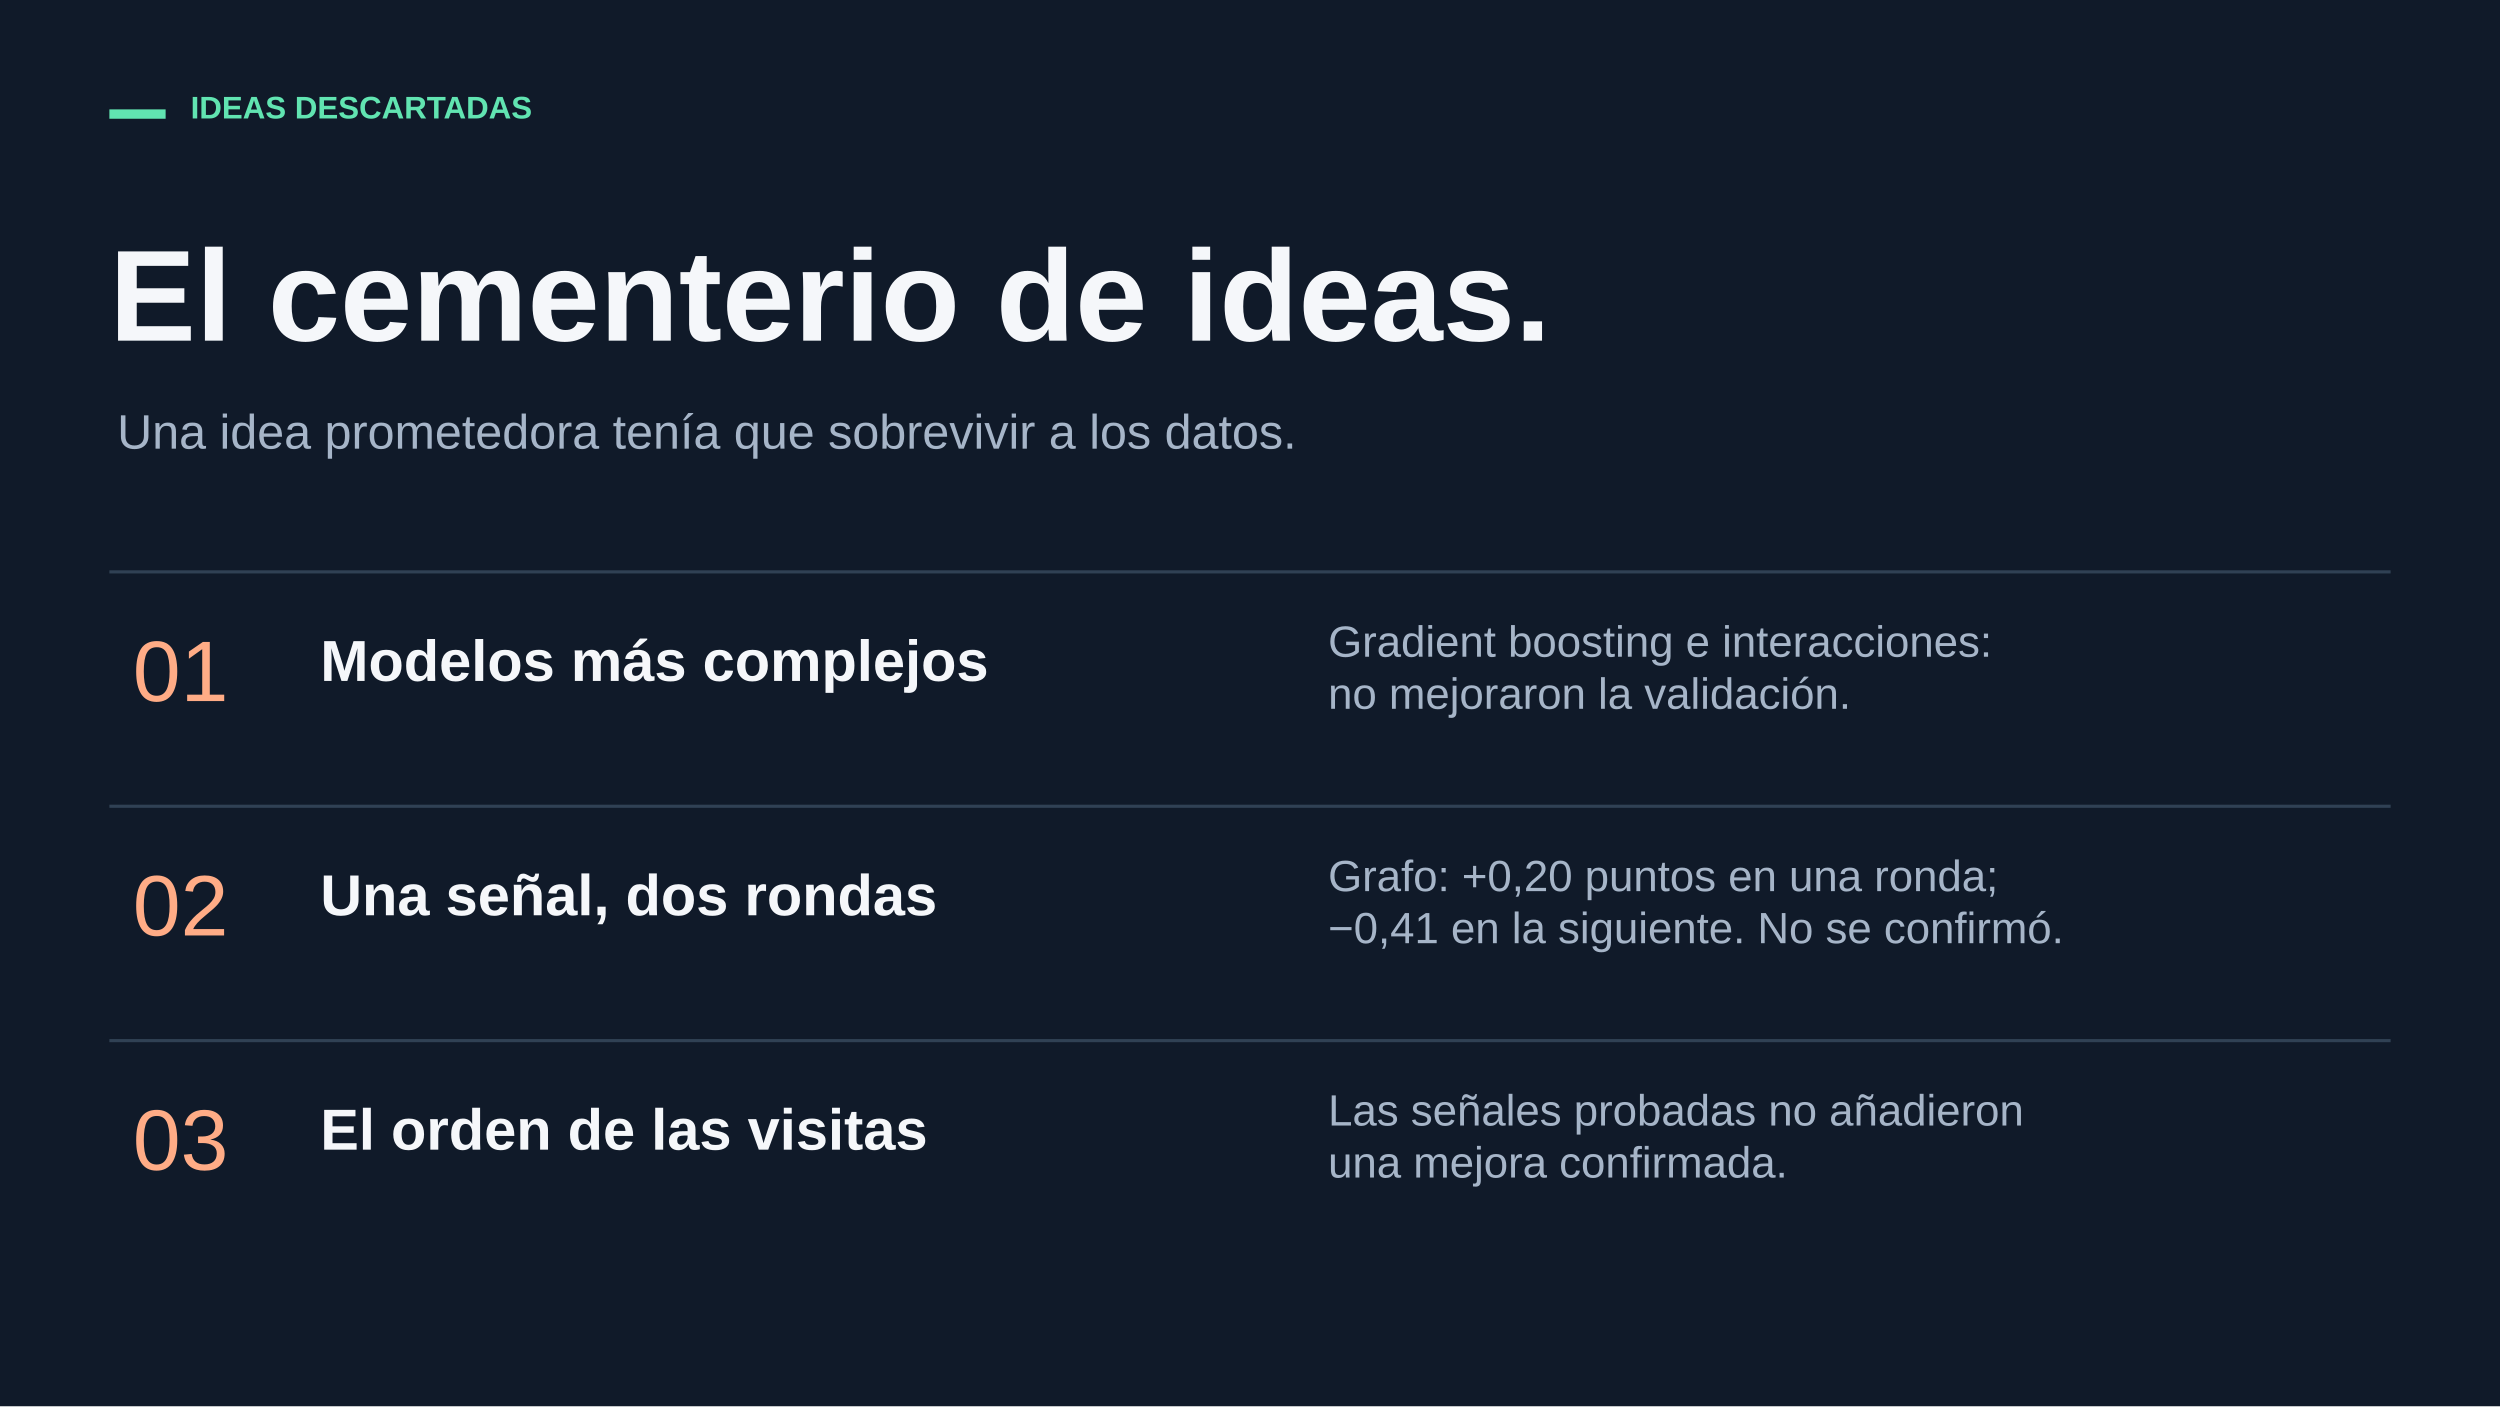
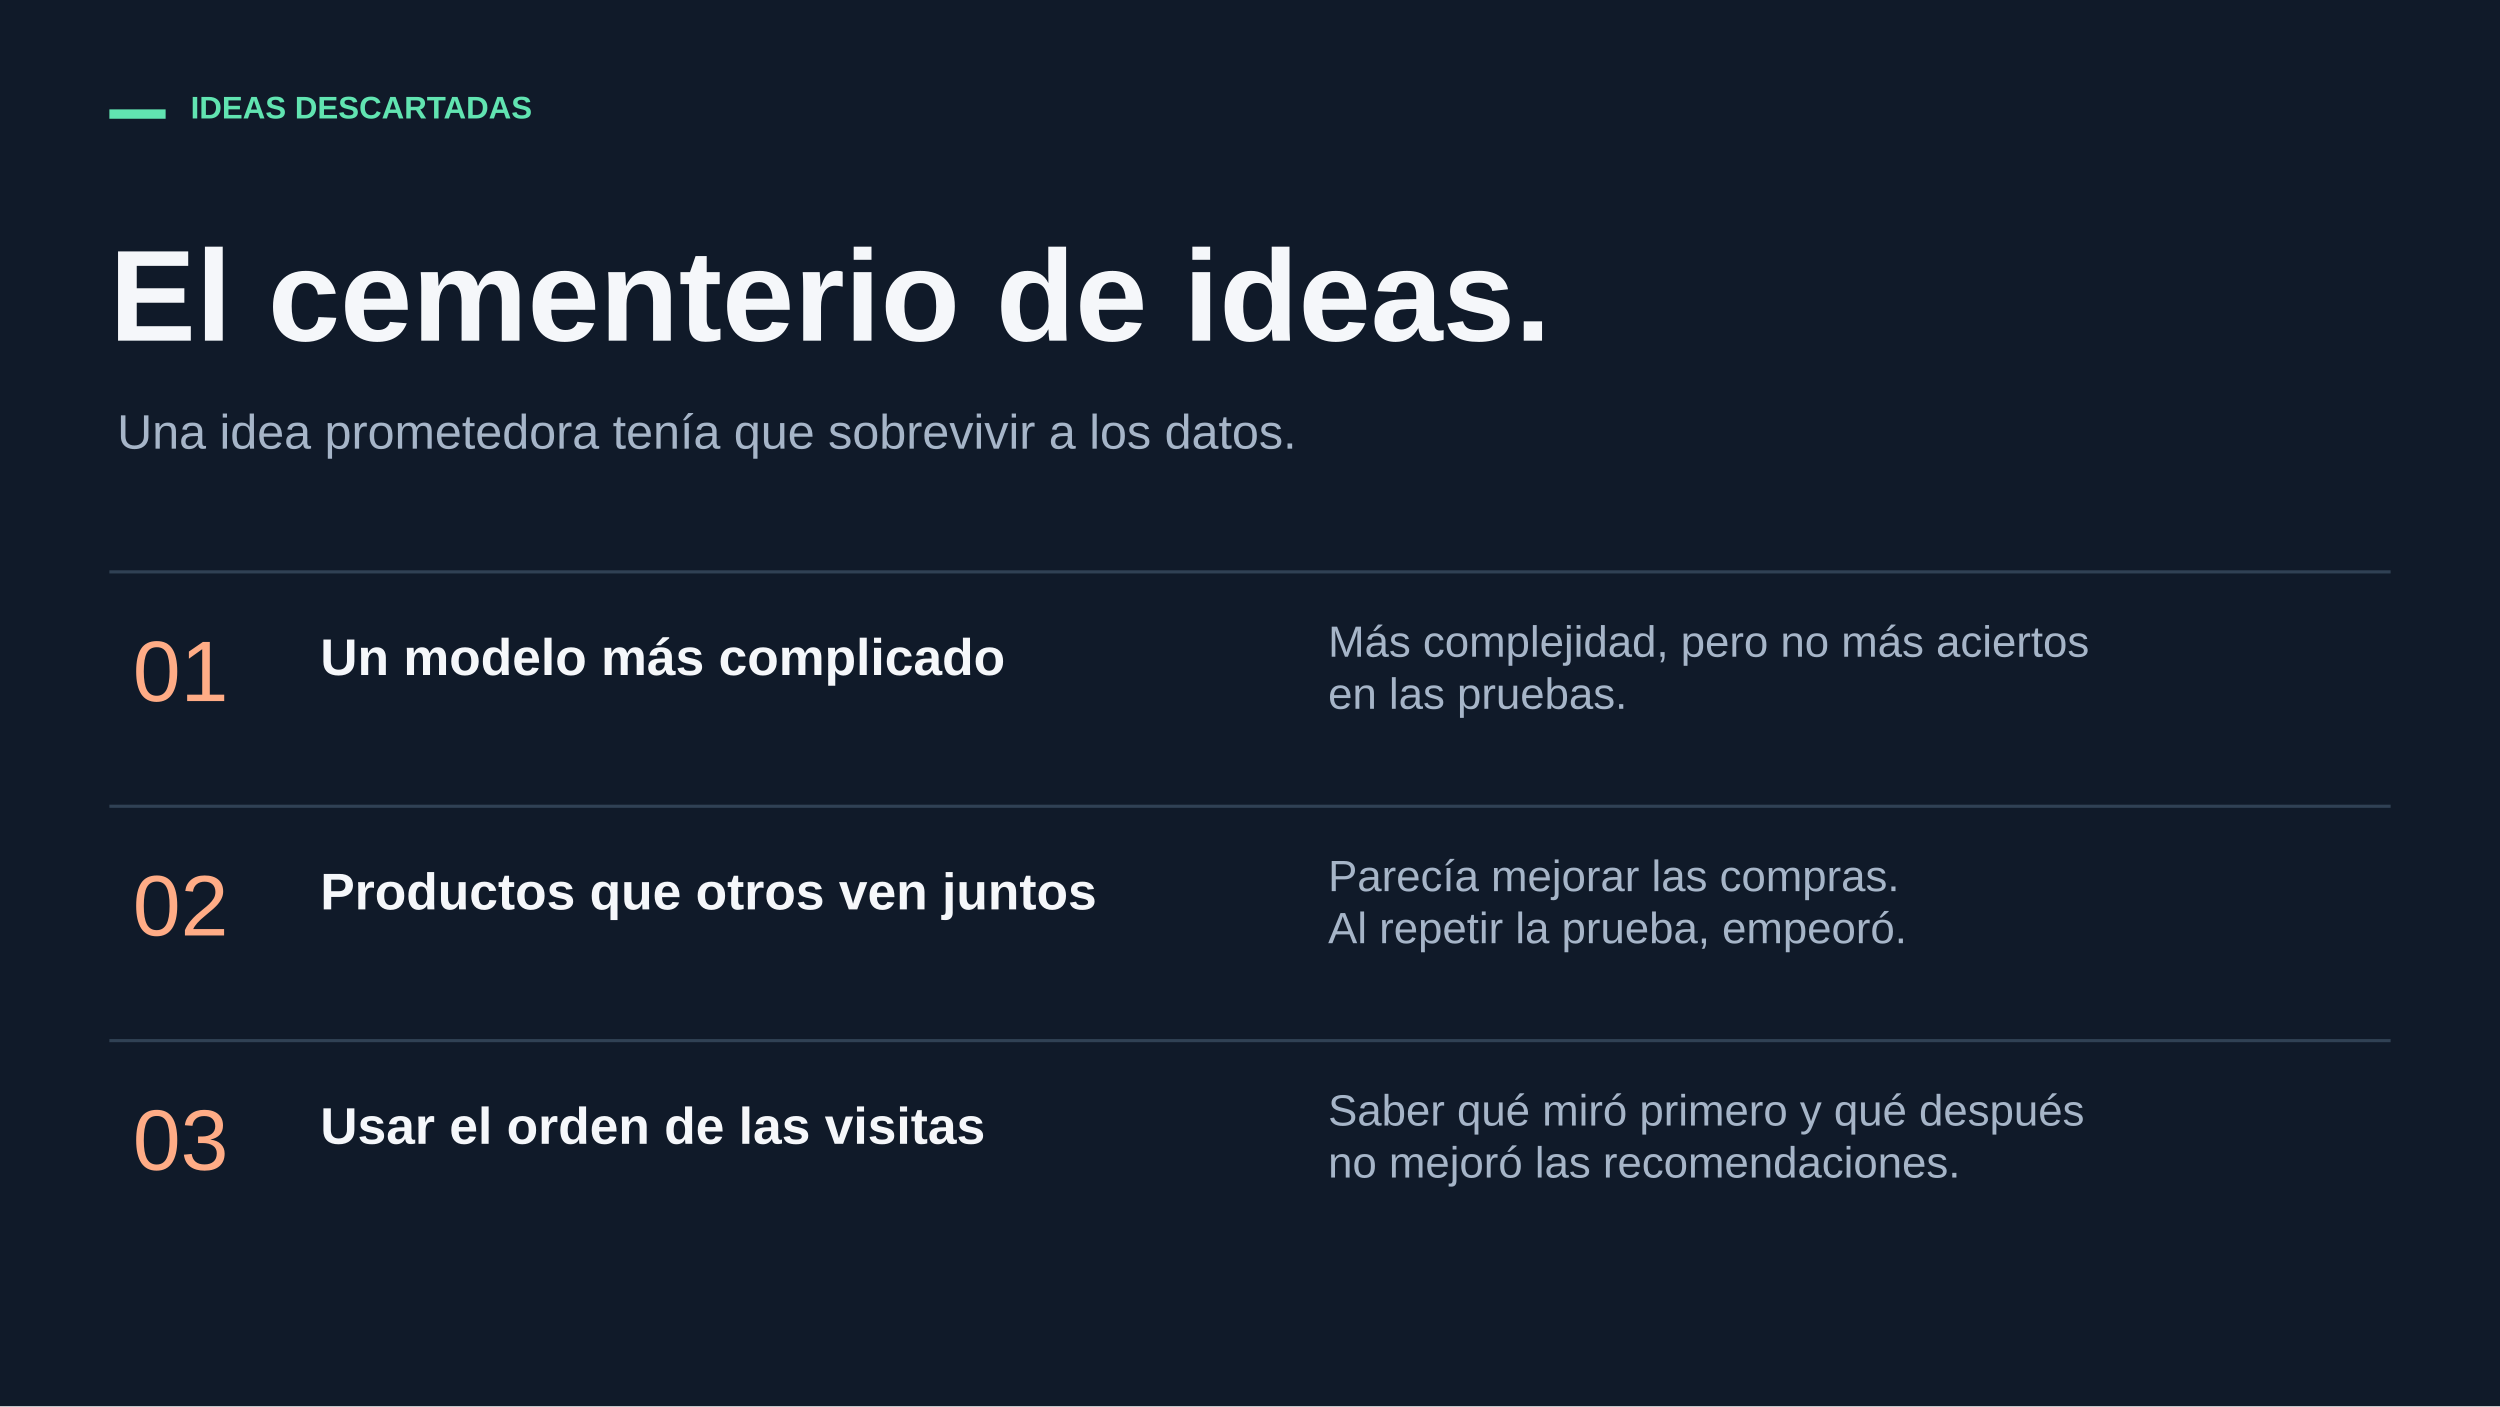
<svg xmlns="http://www.w3.org/2000/svg" viewBox="0 0 1600 900" role="img" aria-label="El cementerio de ideas.">
  <rect x="0" y="0" width="1600" height="900" rx="0" fill="#101A29" />
  <rect x="70" y="70" width="36" height="6" rx="0" fill="#61E4B1" />
  <text fill="#61E4B1" font-family="Arial, sans-serif" font-size="20" font-weight="700">
    <tspan x="122" y="75.8">IDEAS DESCARTADAS</tspan>
  </text>
  <text fill="#F5F7FA" font-family="Arial, sans-serif" font-size="83" font-weight="700">
    <tspan x="70" y="218.02">El cementerio de ideas.</tspan>
  </text>
  <text fill="#A6B5C8" font-family="Arial, sans-serif" font-size="31" font-weight="400">
    <tspan x="75" y="287.14">Una idea prometedora tenía que sobrevivir a los datos.</tspan>
  </text>
  <rect x="70" y="365" width="1460" height="2" rx="0" fill="#304154" />
  <text fill="#FFAC86" font-family="Arial, sans-serif" font-size="55" font-weight="400">
    <tspan x="85" y="448.7">01</tspan>
  </text>
-   <text fill="#F5F7FA" font-family="Arial, sans-serif" font-size="37" font-weight="700">
-     <tspan x="205" y="435.78">Modelos más complejos</tspan>
+   <text fill="#F5F7FA" font-family="Arial, sans-serif" font-size="33" font-weight="700">
+     <tspan x="205" y="432.02">Un modelo más complicado</tspan>
  </text>
  <text fill="#A6B5C8" font-family="Arial, sans-serif" font-size="28" font-weight="400">
-     <tspan x="850" y="420.32">Gradient boosting e interacciones:</tspan>
-     <tspan x="850" y="453.64">no mejoraron la validación.</tspan>
+     <tspan x="850" y="420.32">Más complejidad, pero no más aciertos</tspan>
+     <tspan x="850" y="453.64">en las pruebas.</tspan>
  </text>
  <rect x="70" y="515" width="1460" height="2" rx="0" fill="#304154" />
  <text fill="#FFAC86" font-family="Arial, sans-serif" font-size="55" font-weight="400">
    <tspan x="85" y="598.7">02</tspan>
  </text>
-   <text fill="#F5F7FA" font-family="Arial, sans-serif" font-size="37" font-weight="700">
-     <tspan x="205" y="585.78">Una señal, dos rondas</tspan>
+   <text fill="#F5F7FA" font-family="Arial, sans-serif" font-size="33" font-weight="700">
+     <tspan x="205" y="582.02">Productos que otros ven juntos</tspan>
  </text>
  <text fill="#A6B5C8" font-family="Arial, sans-serif" font-size="28" font-weight="400">
-     <tspan x="850" y="570.32">Grafo: +0,20 puntos en una ronda;</tspan>
-     <tspan x="850" y="603.64">−0,41 en la siguiente. No se confirmó.</tspan>
+     <tspan x="850" y="570.32">Parecía mejorar las compras.</tspan>
+     <tspan x="850" y="603.64">Al repetir la prueba, empeoró.</tspan>
  </text>
  <rect x="70" y="665" width="1460" height="2" rx="0" fill="#304154" />
  <text fill="#FFAC86" font-family="Arial, sans-serif" font-size="55" font-weight="400">
    <tspan x="85" y="748.7">03</tspan>
  </text>
-   <text fill="#F5F7FA" font-family="Arial, sans-serif" font-size="37" font-weight="700">
-     <tspan x="205" y="735.78">El orden de las visitas</tspan>
+   <text fill="#F5F7FA" font-family="Arial, sans-serif" font-size="33" font-weight="700">
+     <tspan x="205" y="732.02">Usar el orden de las visitas</tspan>
  </text>
  <text fill="#A6B5C8" font-family="Arial, sans-serif" font-size="28" font-weight="400">
-     <tspan x="850" y="720.32">Las señales probadas no añadieron</tspan>
-     <tspan x="850" y="753.64">una mejora confirmada.</tspan>
+     <tspan x="850" y="720.32">Saber qué miró primero y qué después</tspan>
+     <tspan x="850" y="753.64">no mejoró las recomendaciones.</tspan>
  </text>
</svg>
